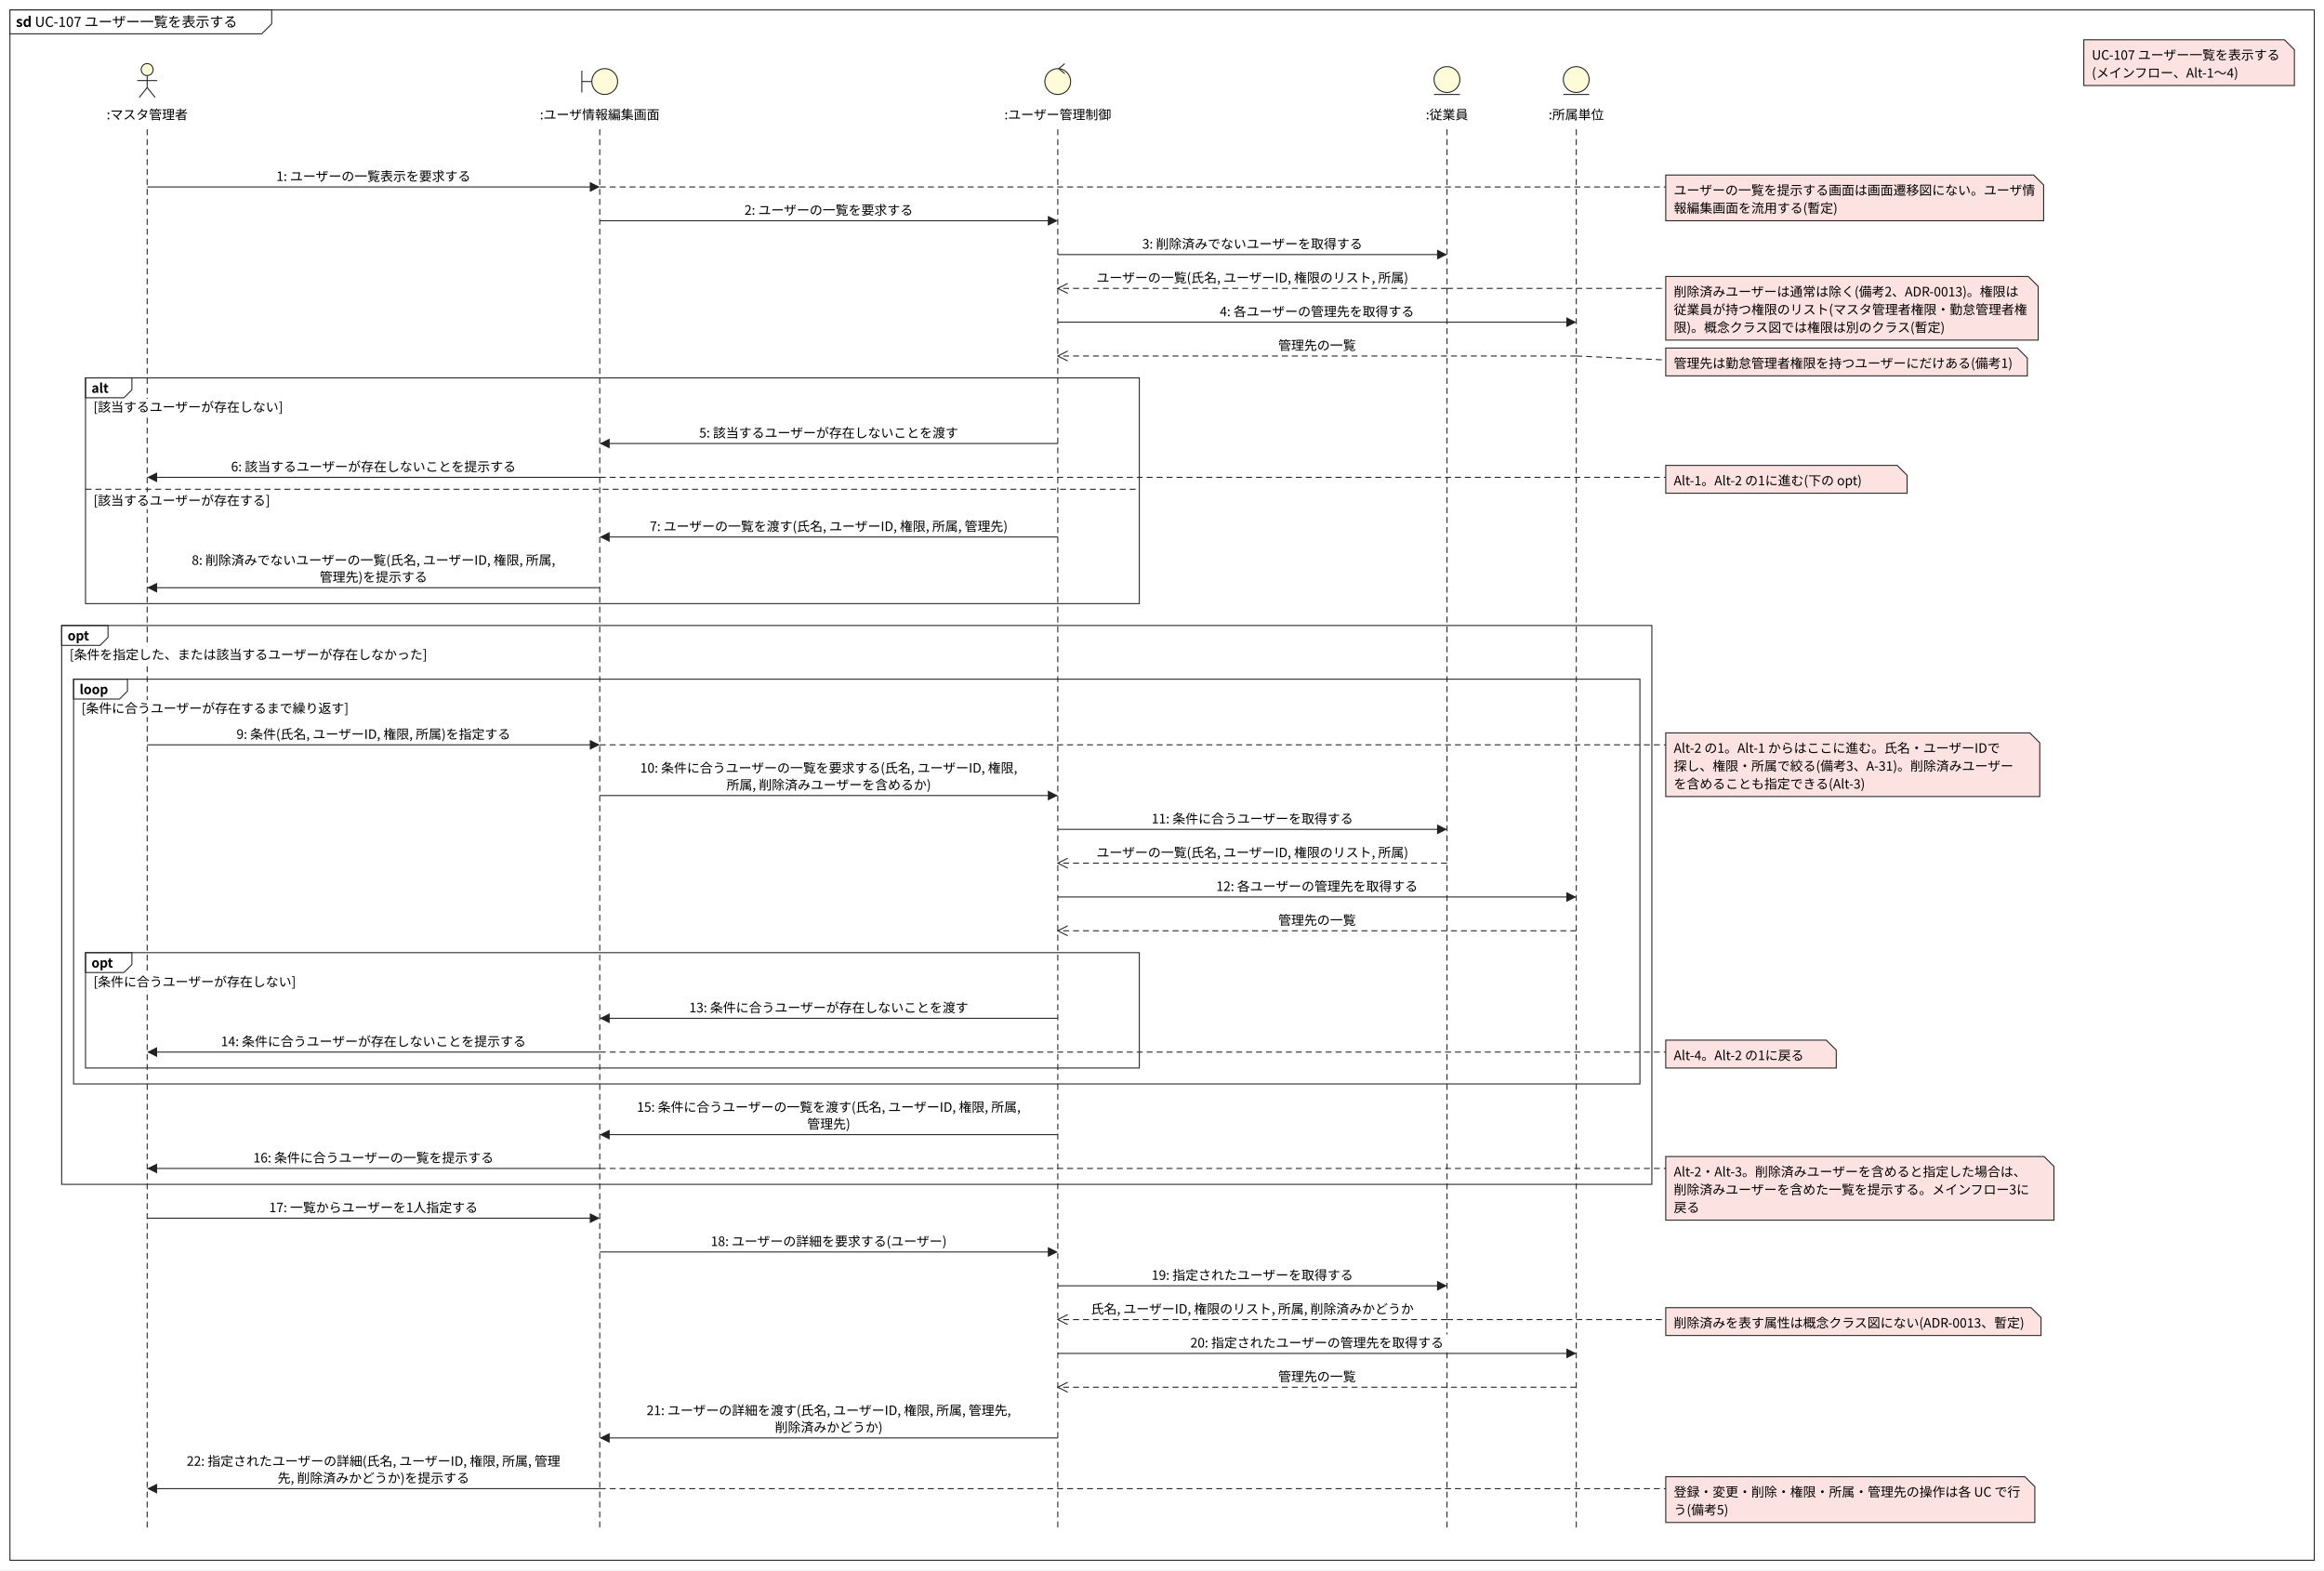
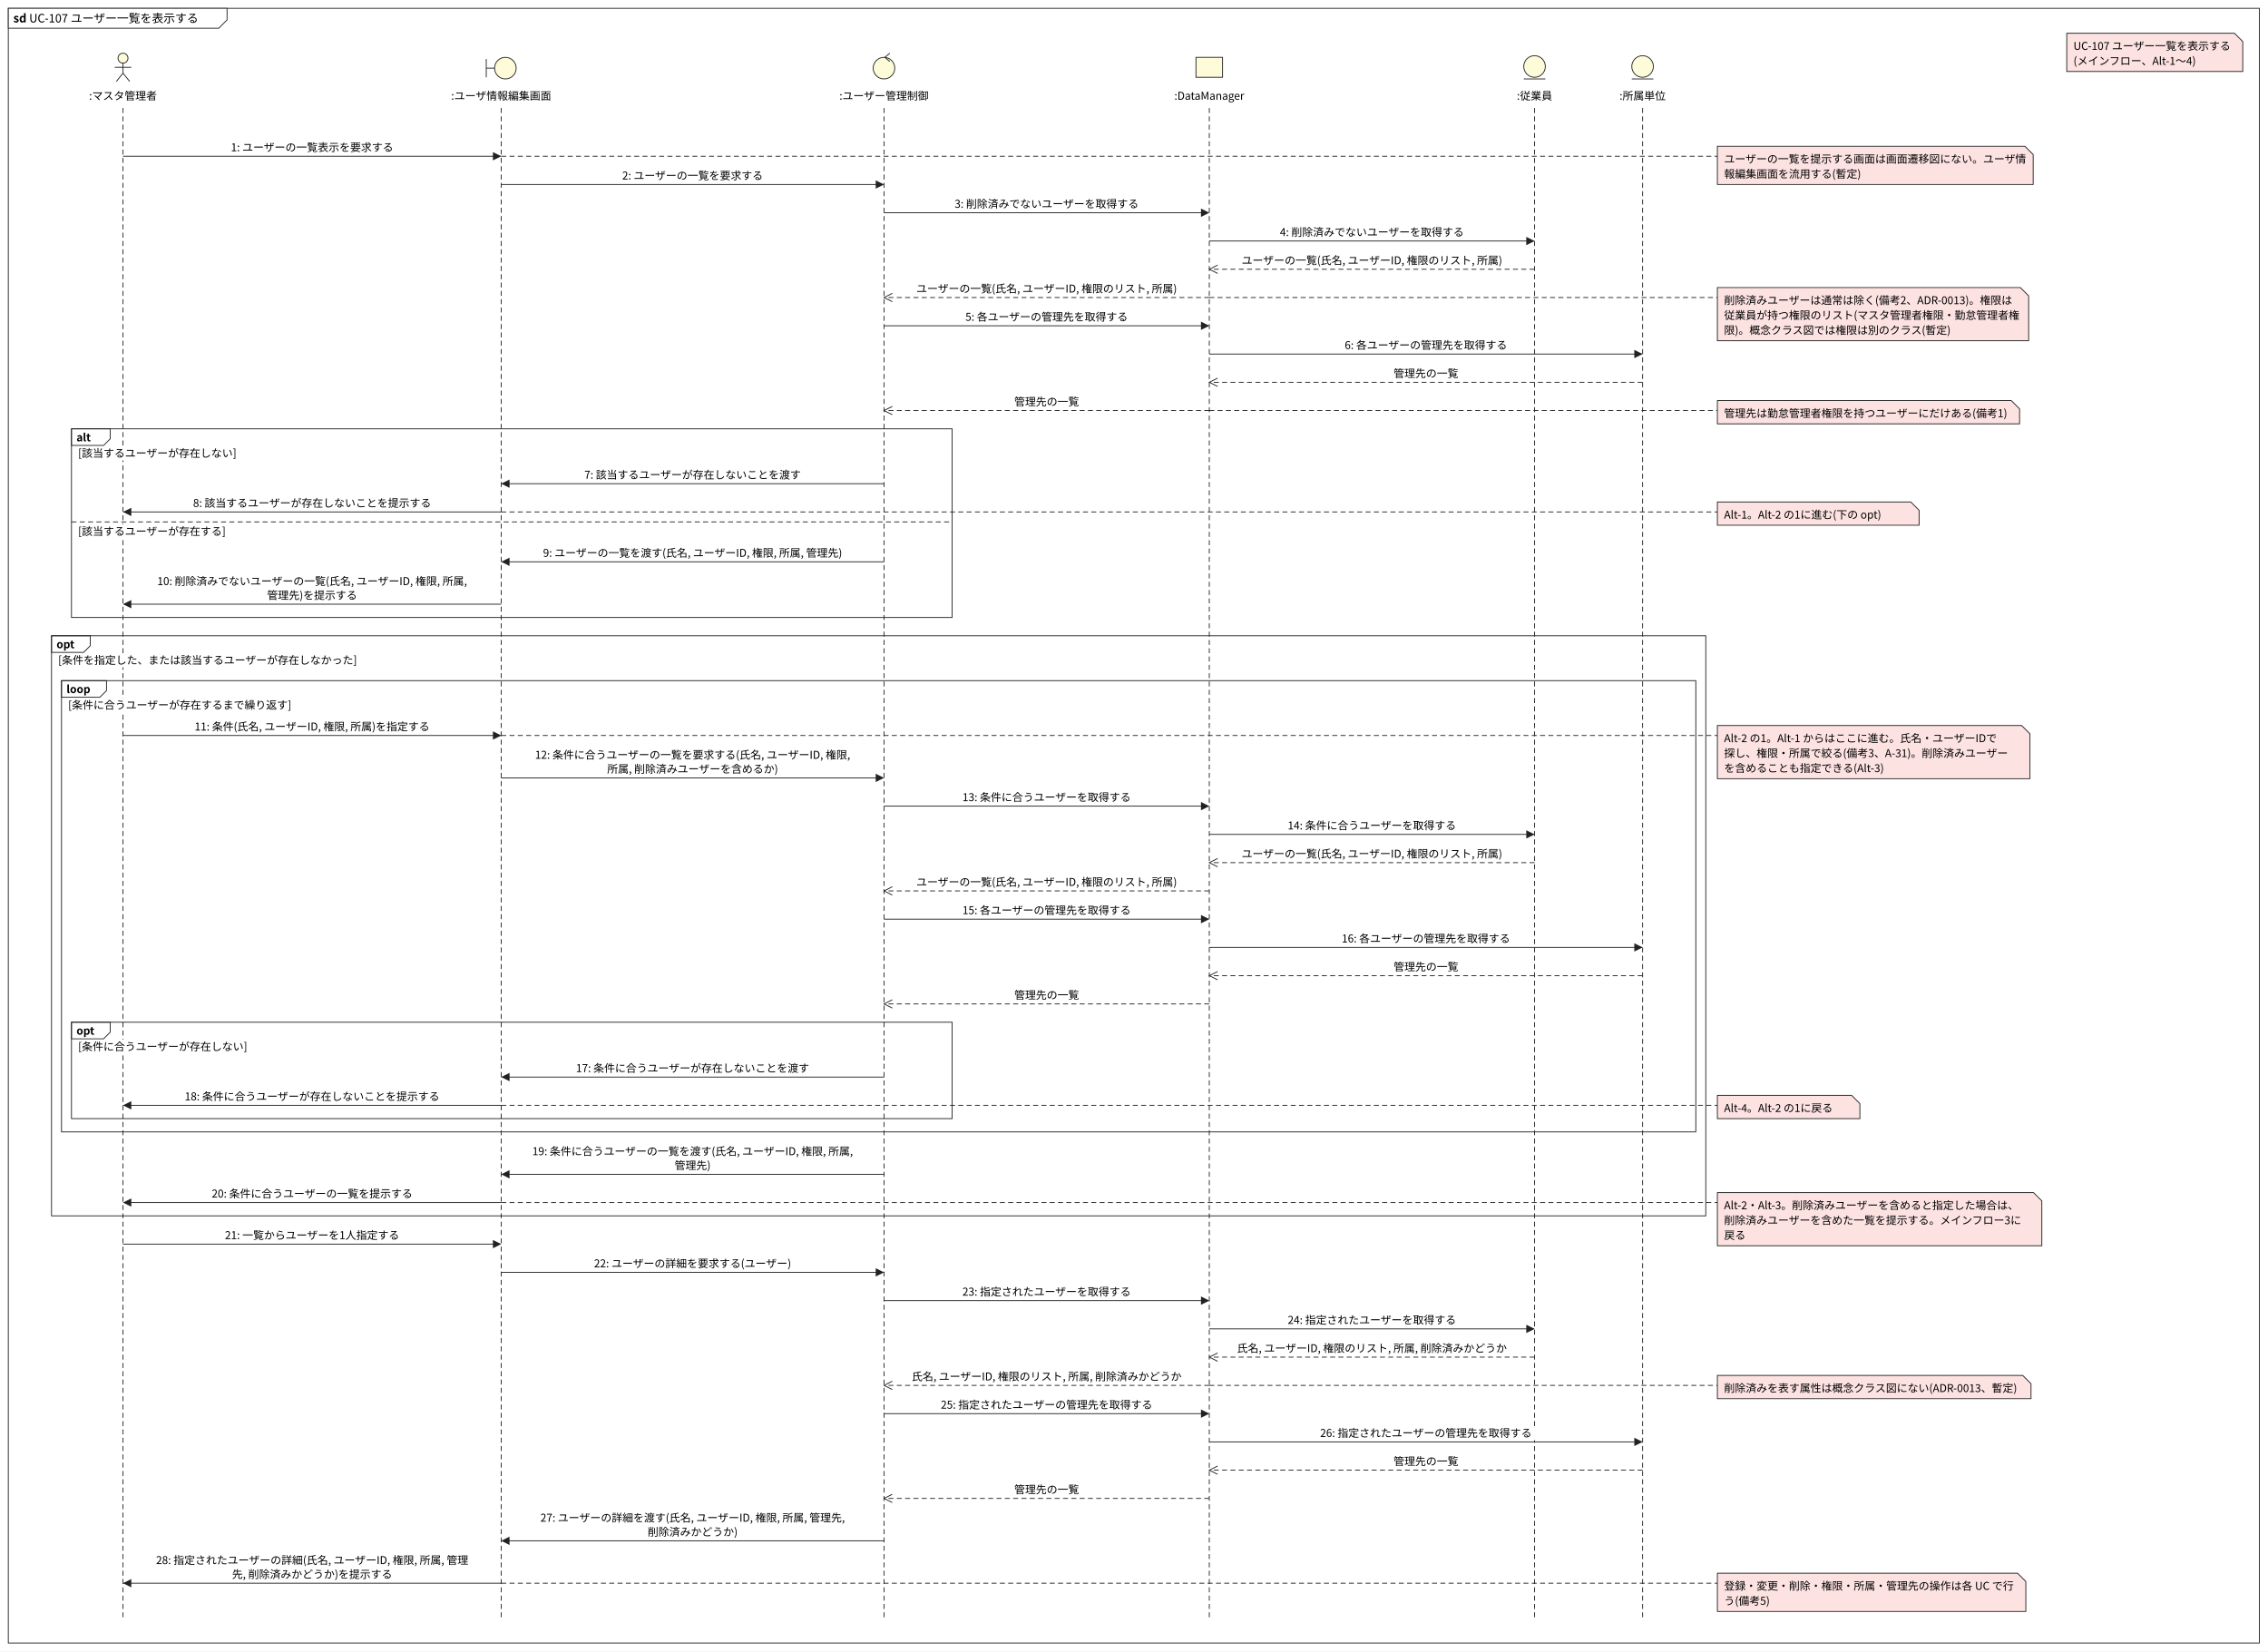
- <svg xmlns="http://www.w3.org/2000/svg" width="2337" height="1579" viewBox="0 0 2337 1579" font-family="'Noto Sans CJK JP','Noto Sans JP','Hiragino Sans','Yu Gothic','Meiryo','IPAGothic',sans-serif">
+ <svg xmlns="http://www.w3.org/2000/svg" width="2729" height="1987" viewBox="0 0 2729 1987" font-family="'Noto Sans CJK JP','Noto Sans JP','Hiragino Sans','Yu Gothic','Meiryo','IPAGothic',sans-serif">
  <rect width="100%" height="100%" fill="#fff" />
-   <rect x="10" y="10" width="2317.2" height="1559.0" fill="none" stroke="#222" />
+   <rect x="10" y="10" width="2708.6" height="1967.0" fill="none" stroke="#222" />
  <path d="M10 10 H273.2 V24 L263.2 34 H10 Z" fill="#fff" stroke="#222" />
  <line x1="148.0" y1="188.0" x2="602.1" y2="188.0" stroke="#222" stroke-width="1" />
  <polygon points="603.1,188.0 593.1,183.0 593.1,193.0" fill="#222" />
-   <line x1="603.1" y1="188.0" x2="1675.1" y2="188.0" stroke="#222" stroke-width="1" stroke-dasharray="6 4" />
+   <line x1="603.1" y1="188.0" x2="2066.5" y2="188.0" stroke="#222" stroke-width="1" stroke-dasharray="6 4" />
  <line x1="603.1" y1="222.0" x2="1062.7" y2="222.0" stroke="#222" stroke-width="1" />
  <polygon points="1063.7,222.0 1053.7,217.0 1053.7,227.0" fill="#222" />
  <line x1="1063.7" y1="256.0" x2="1454.1" y2="256.0" stroke="#222" stroke-width="1" />
  <polygon points="1455.1,256.0 1445.1,251.0 1445.1,261.0" fill="#222" />
-   <line x1="1455.1" y1="290.0" x2="1064.7" y2="290.0" stroke="#222" stroke-width="1" stroke-dasharray="6 4" />
-   <polyline points="1073.7,285.0 1063.7,290.0 1073.7,295.0" fill="none" stroke="#222" />
-   <line x1="1455.1" y1="290.0" x2="1675.1" y2="290.0" stroke="#222" stroke-width="1" stroke-dasharray="6 4" />
-   <line x1="1063.7" y1="324.0" x2="1584.1" y2="324.0" stroke="#222" stroke-width="1" />
-   <polygon points="1585.1,324.0 1575.1,319.0 1575.1,329.0" fill="#222" />
-   <line x1="1585.1" y1="358.0" x2="1064.7" y2="358.0" stroke="#222" stroke-width="1" stroke-dasharray="6 4" />
+   <line x1="1455.1" y1="290.0" x2="1845.5" y2="290.0" stroke="#222" stroke-width="1" />
+   <polygon points="1846.5,290.0 1836.5,285.0 1836.5,295.0" fill="#222" />
+   <line x1="1846.5" y1="324.0" x2="1456.1" y2="324.0" stroke="#222" stroke-width="1" stroke-dasharray="6 4" />
+   <polyline points="1465.1,319.0 1455.1,324.0 1465.1,329.0" fill="none" stroke="#222" />
+   <line x1="1455.1" y1="358.0" x2="1064.7" y2="358.0" stroke="#222" stroke-width="1" stroke-dasharray="6 4" />
  <polyline points="1073.7,353.0 1063.7,358.0 1073.7,363.0" fill="none" stroke="#222" />
-   <line x1="1585.1" y1="358.0" x2="1675.1" y2="362.0" stroke="#222" stroke-width="1" stroke-dasharray="6 4" />
-   <path d="M86 380 H132.62 V392 L124.62 400 H86 Z" fill="#fff" stroke="#222" />
-   <line x1="1063.7" y1="446.0" x2="604.1" y2="446.0" stroke="#222" stroke-width="1" />
-   <polygon points="603.1,446.0 613.1,441.0 613.1,451.0" fill="#222" />
-   <line x1="603.1" y1="480.0" x2="149.0" y2="480.0" stroke="#222" stroke-width="1" />
-   <polygon points="148.0,480.0 158.0,475.0 158.0,485.0" fill="#222" />
-   <line x1="603.1" y1="480.0" x2="1675.1" y2="480.0" stroke="#222" stroke-width="1" stroke-dasharray="6 4" />
-   <line x1="1063.7" y1="540.0" x2="604.1" y2="540.0" stroke="#222" stroke-width="1" />
-   <polygon points="603.1,540.0 613.1,535.0 613.1,545.0" fill="#222" />
-   <line x1="603.1" y1="591.0" x2="149.0" y2="591.0" stroke="#222" stroke-width="1" />
-   <polygon points="148.0,591.0 158.0,586.0 158.0,596.0" fill="#222" />
-   <rect x="86.0" y="380.0" width="1059.7" height="227.0" rx="0" fill="none" stroke="#222" />
-   <line x1="86.0" y1="492.0" x2="1145.7" y2="492.0" stroke="#222" stroke-width="1" stroke-dasharray="6 4" />
-   <path d="M62 629 H108.62 V641 L100.62 649 H62 Z" fill="#fff" stroke="#222" />
-   <path d="M74 683 H128.16 V695 L120.16 703 H74 Z" fill="#fff" stroke="#222" />
-   <line x1="148.0" y1="749.0" x2="602.1" y2="749.0" stroke="#222" stroke-width="1" />
-   <polygon points="603.1,749.0 593.1,744.0 593.1,754.0" fill="#222" />
-   <line x1="603.1" y1="749.0" x2="1675.1" y2="749.0" stroke="#222" stroke-width="1" stroke-dasharray="6 4" />
-   <line x1="603.1" y1="800.0" x2="1062.7" y2="800.0" stroke="#222" stroke-width="1" />
-   <polygon points="1063.7,800.0 1053.7,795.0 1053.7,805.0" fill="#222" />
-   <line x1="1063.7" y1="834.0" x2="1454.1" y2="834.0" stroke="#222" stroke-width="1" />
-   <polygon points="1455.1,834.0 1445.1,829.0 1445.1,839.0" fill="#222" />
-   <line x1="1455.1" y1="868.0" x2="1064.7" y2="868.0" stroke="#222" stroke-width="1" stroke-dasharray="6 4" />
-   <polyline points="1073.7,863.0 1063.7,868.0 1073.7,873.0" fill="none" stroke="#222" />
-   <line x1="1063.7" y1="902.0" x2="1584.1" y2="902.0" stroke="#222" stroke-width="1" />
-   <polygon points="1585.1,902.0 1575.1,897.0 1575.1,907.0" fill="#222" />
-   <line x1="1585.1" y1="936.0" x2="1064.7" y2="936.0" stroke="#222" stroke-width="1" stroke-dasharray="6 4" />
-   <polyline points="1073.7,931.0 1063.7,936.0 1073.7,941.0" fill="none" stroke="#222" />
-   <path d="M86 958 H132.62 V970 L124.62 978 H86 Z" fill="#fff" stroke="#222" />
-   <line x1="1063.7" y1="1024.0" x2="604.1" y2="1024.0" stroke="#222" stroke-width="1" />
-   <polygon points="603.1,1024.0 613.1,1019.0 613.1,1029.0" fill="#222" />
-   <line x1="603.1" y1="1058.0" x2="149.0" y2="1058.0" stroke="#222" stroke-width="1" />
-   <polygon points="148.0,1058.0 158.0,1053.0 158.0,1063.0" fill="#222" />
-   <line x1="603.1" y1="1058.0" x2="1675.1" y2="1058.0" stroke="#222" stroke-width="1" stroke-dasharray="6 4" />
-   <rect x="86.0" y="958.0" width="1059.7" height="116.0" rx="0" fill="none" stroke="#222" />
-   <rect x="74.0" y="683.0" width="1575.1" height="407.0" rx="0" fill="none" stroke="#222" />
-   <line x1="1063.7" y1="1141.0" x2="604.1" y2="1141.0" stroke="#222" stroke-width="1" />
-   <polygon points="603.1,1141.0 613.1,1136.0 613.1,1146.0" fill="#222" />
-   <line x1="603.1" y1="1175.0" x2="149.0" y2="1175.0" stroke="#222" stroke-width="1" />
-   <polygon points="148.0,1175.0 158.0,1170.0 158.0,1180.0" fill="#222" />
-   <line x1="603.1" y1="1175.0" x2="1675.1" y2="1175.0" stroke="#222" stroke-width="1" stroke-dasharray="6 4" />
-   <rect x="62.0" y="629.0" width="1599.1" height="562.0" rx="0" fill="none" stroke="#222" />
-   <line x1="148.0" y1="1225.0" x2="602.1" y2="1225.0" stroke="#222" stroke-width="1" />
-   <polygon points="603.1,1225.0 593.1,1220.0 593.1,1230.0" fill="#222" />
-   <line x1="603.1" y1="1259.0" x2="1062.7" y2="1259.0" stroke="#222" stroke-width="1" />
-   <polygon points="1063.7,1259.0 1053.7,1254.0 1053.7,1264.0" fill="#222" />
-   <line x1="1063.7" y1="1293.0" x2="1454.1" y2="1293.0" stroke="#222" stroke-width="1" />
-   <polygon points="1455.1,1293.0 1445.1,1288.0 1445.1,1298.0" fill="#222" />
-   <line x1="1455.1" y1="1327.0" x2="1064.7" y2="1327.0" stroke="#222" stroke-width="1" stroke-dasharray="6 4" />
-   <polyline points="1073.7,1322.0 1063.7,1327.0 1073.7,1332.0" fill="none" stroke="#222" />
-   <line x1="1455.1" y1="1327.0" x2="1675.1" y2="1327.0" stroke="#222" stroke-width="1" stroke-dasharray="6 4" />
-   <line x1="1063.7" y1="1361.0" x2="1584.1" y2="1361.0" stroke="#222" stroke-width="1" />
-   <polygon points="1585.1,1361.0 1575.1,1356.0 1575.1,1366.0" fill="#222" />
-   <line x1="1585.1" y1="1395.0" x2="1064.7" y2="1395.0" stroke="#222" stroke-width="1" stroke-dasharray="6 4" />
-   <polyline points="1073.7,1390.0 1063.7,1395.0 1073.7,1400.0" fill="none" stroke="#222" />
-   <line x1="1063.7" y1="1446.0" x2="604.1" y2="1446.0" stroke="#222" stroke-width="1" />
-   <polygon points="603.1,1446.0 613.1,1441.0 613.1,1451.0" fill="#222" />
-   <line x1="603.1" y1="1497.0" x2="149.0" y2="1497.0" stroke="#222" stroke-width="1" />
-   <polygon points="148.0,1497.0 158.0,1492.0 158.0,1502.0" fill="#222" />
-   <line x1="603.1" y1="1497.0" x2="1675.1" y2="1497.0" stroke="#222" stroke-width="1" stroke-dasharray="6 4" />
+   <line x1="1455.1" y1="358.0" x2="2066.5" y2="358.0" stroke="#222" stroke-width="1" stroke-dasharray="6 4" />
+   <line x1="1063.7" y1="392.0" x2="1454.1" y2="392.0" stroke="#222" stroke-width="1" />
+   <polygon points="1455.1,392.0 1445.1,387.0 1445.1,397.0" fill="#222" />
+   <line x1="1455.1" y1="426.0" x2="1975.5" y2="426.0" stroke="#222" stroke-width="1" />
+   <polygon points="1976.5,426.0 1966.5,421.0 1966.5,431.0" fill="#222" />
+   <line x1="1976.5" y1="460.0" x2="1456.1" y2="460.0" stroke="#222" stroke-width="1" stroke-dasharray="6 4" />
+   <polyline points="1465.1,455.0 1455.1,460.0 1465.1,465.0" fill="none" stroke="#222" />
+   <line x1="1455.1" y1="494.0" x2="1064.7" y2="494.0" stroke="#222" stroke-width="1" stroke-dasharray="6 4" />
+   <polyline points="1073.7,489.0 1063.7,494.0 1073.7,499.0" fill="none" stroke="#222" />
+   <line x1="1455.1" y1="494.0" x2="2066.5" y2="494.0" stroke="#222" stroke-width="1" stroke-dasharray="6 4" />
+   <path d="M86 516 H132.62 V528 L124.62 536 H86 Z" fill="#fff" stroke="#222" />
+   <line x1="1063.7" y1="582.0" x2="604.1" y2="582.0" stroke="#222" stroke-width="1" />
+   <polygon points="603.1,582.0 613.1,577.0 613.1,587.0" fill="#222" />
+   <line x1="603.1" y1="616.0" x2="149.0" y2="616.0" stroke="#222" stroke-width="1" />
+   <polygon points="148.0,616.0 158.0,611.0 158.0,621.0" fill="#222" />
+   <line x1="603.1" y1="616.0" x2="2066.5" y2="616.0" stroke="#222" stroke-width="1" stroke-dasharray="6 4" />
+   <line x1="1063.7" y1="676.0" x2="604.1" y2="676.0" stroke="#222" stroke-width="1" />
+   <polygon points="603.1,676.0 613.1,671.0 613.1,681.0" fill="#222" />
+   <line x1="603.1" y1="727.0" x2="149.0" y2="727.0" stroke="#222" stroke-width="1" />
+   <polygon points="148.0,727.0 158.0,722.0 158.0,732.0" fill="#222" />
+   <rect x="86.0" y="516.0" width="1059.7" height="227.0" rx="0" fill="none" stroke="#222" />
+   <line x1="86.0" y1="628.0" x2="1145.7" y2="628.0" stroke="#222" stroke-width="1" stroke-dasharray="6 4" />
+   <path d="M62 765 H108.62 V777 L100.62 785 H62 Z" fill="#fff" stroke="#222" />
+   <path d="M74 819 H128.16 V831 L120.16 839 H74 Z" fill="#fff" stroke="#222" />
+   <line x1="148.0" y1="885.0" x2="602.1" y2="885.0" stroke="#222" stroke-width="1" />
+   <polygon points="603.1,885.0 593.1,880.0 593.1,890.0" fill="#222" />
+   <line x1="603.1" y1="885.0" x2="2066.5" y2="885.0" stroke="#222" stroke-width="1" stroke-dasharray="6 4" />
+   <line x1="603.1" y1="936.0" x2="1062.7" y2="936.0" stroke="#222" stroke-width="1" />
+   <polygon points="1063.7,936.0 1053.7,931.0 1053.7,941.0" fill="#222" />
+   <line x1="1063.7" y1="970.0" x2="1454.1" y2="970.0" stroke="#222" stroke-width="1" />
+   <polygon points="1455.1,970.0 1445.1,965.0 1445.1,975.0" fill="#222" />
+   <line x1="1455.1" y1="1004.0" x2="1845.5" y2="1004.0" stroke="#222" stroke-width="1" />
+   <polygon points="1846.5,1004.0 1836.5,999.0 1836.5,1009.0" fill="#222" />
+   <line x1="1846.5" y1="1038.0" x2="1456.1" y2="1038.0" stroke="#222" stroke-width="1" stroke-dasharray="6 4" />
+   <polyline points="1465.1,1033.0 1455.1,1038.0 1465.1,1043.0" fill="none" stroke="#222" />
+   <line x1="1455.1" y1="1072.0" x2="1064.7" y2="1072.0" stroke="#222" stroke-width="1" stroke-dasharray="6 4" />
+   <polyline points="1073.7,1067.0 1063.7,1072.0 1073.7,1077.0" fill="none" stroke="#222" />
+   <line x1="1063.7" y1="1106.0" x2="1454.1" y2="1106.0" stroke="#222" stroke-width="1" />
+   <polygon points="1455.1,1106.0 1445.1,1101.0 1445.1,1111.0" fill="#222" />
+   <line x1="1455.1" y1="1140.0" x2="1975.5" y2="1140.0" stroke="#222" stroke-width="1" />
+   <polygon points="1976.5,1140.0 1966.5,1135.0 1966.5,1145.0" fill="#222" />
+   <line x1="1976.5" y1="1174.0" x2="1456.1" y2="1174.0" stroke="#222" stroke-width="1" stroke-dasharray="6 4" />
+   <polyline points="1465.1,1169.0 1455.1,1174.0 1465.1,1179.0" fill="none" stroke="#222" />
+   <line x1="1455.1" y1="1208.0" x2="1064.7" y2="1208.0" stroke="#222" stroke-width="1" stroke-dasharray="6 4" />
+   <polyline points="1073.7,1203.0 1063.7,1208.0 1073.7,1213.0" fill="none" stroke="#222" />
+   <path d="M86 1230 H132.62 V1242 L124.62 1250 H86 Z" fill="#fff" stroke="#222" />
+   <line x1="1063.7" y1="1296.0" x2="604.1" y2="1296.0" stroke="#222" stroke-width="1" />
+   <polygon points="603.1,1296.0 613.1,1291.0 613.1,1301.0" fill="#222" />
+   <line x1="603.1" y1="1330.0" x2="149.0" y2="1330.0" stroke="#222" stroke-width="1" />
+   <polygon points="148.0,1330.0 158.0,1325.0 158.0,1335.0" fill="#222" />
+   <line x1="603.1" y1="1330.0" x2="2066.5" y2="1330.0" stroke="#222" stroke-width="1" stroke-dasharray="6 4" />
+   <rect x="86.0" y="1230.0" width="1059.7" height="116.0" rx="0" fill="none" stroke="#222" />
+   <rect x="74.0" y="819.0" width="1966.5" height="543.0" rx="0" fill="none" stroke="#222" />
+   <line x1="1063.7" y1="1413.0" x2="604.1" y2="1413.0" stroke="#222" stroke-width="1" />
+   <polygon points="603.1,1413.0 613.1,1408.0 613.1,1418.0" fill="#222" />
+   <line x1="603.1" y1="1447.0" x2="149.0" y2="1447.0" stroke="#222" stroke-width="1" />
+   <polygon points="148.0,1447.0 158.0,1442.0 158.0,1452.0" fill="#222" />
+   <line x1="603.1" y1="1447.0" x2="2066.5" y2="1447.0" stroke="#222" stroke-width="1" stroke-dasharray="6 4" />
+   <rect x="62.0" y="765.0" width="1990.5" height="698.0" rx="0" fill="none" stroke="#222" />
+   <line x1="148.0" y1="1497.0" x2="602.1" y2="1497.0" stroke="#222" stroke-width="1" />
+   <polygon points="603.1,1497.0 593.1,1492.0 593.1,1502.0" fill="#222" />
+   <line x1="603.1" y1="1531.0" x2="1062.7" y2="1531.0" stroke="#222" stroke-width="1" />
+   <polygon points="1063.7,1531.0 1053.7,1526.0 1053.7,1536.0" fill="#222" />
+   <line x1="1063.7" y1="1565.0" x2="1454.1" y2="1565.0" stroke="#222" stroke-width="1" />
+   <polygon points="1455.1,1565.0 1445.1,1560.0 1445.1,1570.0" fill="#222" />
+   <line x1="1455.1" y1="1599.0" x2="1845.5" y2="1599.0" stroke="#222" stroke-width="1" />
+   <polygon points="1846.5,1599.0 1836.5,1594.0 1836.5,1604.0" fill="#222" />
+   <line x1="1846.5" y1="1633.0" x2="1456.1" y2="1633.0" stroke="#222" stroke-width="1" stroke-dasharray="6 4" />
+   <polyline points="1465.1,1628.0 1455.1,1633.0 1465.1,1638.0" fill="none" stroke="#222" />
+   <line x1="1455.1" y1="1667.0" x2="1064.7" y2="1667.0" stroke="#222" stroke-width="1" stroke-dasharray="6 4" />
+   <polyline points="1073.7,1662.0 1063.7,1667.0 1073.7,1672.0" fill="none" stroke="#222" />
+   <line x1="1455.1" y1="1667.0" x2="2066.5" y2="1667.0" stroke="#222" stroke-width="1" stroke-dasharray="6 4" />
+   <line x1="1063.7" y1="1701.0" x2="1454.1" y2="1701.0" stroke="#222" stroke-width="1" />
+   <polygon points="1455.1,1701.0 1445.1,1696.0 1445.1,1706.0" fill="#222" />
+   <line x1="1455.1" y1="1735.0" x2="1975.5" y2="1735.0" stroke="#222" stroke-width="1" />
+   <polygon points="1976.5,1735.0 1966.5,1730.0 1966.5,1740.0" fill="#222" />
+   <line x1="1976.5" y1="1769.0" x2="1456.1" y2="1769.0" stroke="#222" stroke-width="1" stroke-dasharray="6 4" />
+   <polyline points="1465.1,1764.0 1455.1,1769.0 1465.1,1774.0" fill="none" stroke="#222" />
+   <line x1="1455.1" y1="1803.0" x2="1064.7" y2="1803.0" stroke="#222" stroke-width="1" stroke-dasharray="6 4" />
+   <polyline points="1073.7,1798.0 1063.7,1803.0 1073.7,1808.0" fill="none" stroke="#222" />
+   <line x1="1063.7" y1="1854.0" x2="604.1" y2="1854.0" stroke="#222" stroke-width="1" />
+   <polygon points="603.1,1854.0 613.1,1849.0 613.1,1859.0" fill="#222" />
+   <line x1="603.1" y1="1905.0" x2="149.0" y2="1905.0" stroke="#222" stroke-width="1" />
+   <polygon points="148.0,1905.0 158.0,1900.0 158.0,1910.0" fill="#222" />
+   <line x1="603.1" y1="1905.0" x2="2066.5" y2="1905.0" stroke="#222" stroke-width="1" stroke-dasharray="6 4" />
  <circle cx="148" cy="70" r="6" fill="#fefbd8" stroke="#222" />
  <path d="M148 76 V88 M138 81 H158 M148 88 L140 98 M148 88 L156 98" fill="none" stroke="#222" />
-   <line x1="148.0" y1="130.0" x2="148.0" y2="1539.0" stroke="#222" stroke-width="1" stroke-dasharray="6 4" />
+   <line x1="148.0" y1="130.0" x2="148.0" y2="1947.0" stroke="#222" stroke-width="1" stroke-dasharray="6 4" />
  <circle cx="608.1" cy="82" r="13" fill="#fefbd8" stroke="#222" />
  <path d="M595.1 82 H585.1 M585.1 71 V93" fill="none" stroke="#222" />
-   <line x1="603.1" y1="130.0" x2="603.1" y2="1539.0" stroke="#222" stroke-width="1" stroke-dasharray="6 4" />
+   <line x1="603.1" y1="130.0" x2="603.1" y2="1947.0" stroke="#222" stroke-width="1" stroke-dasharray="6 4" />
  <circle cx="1063.66" cy="82" r="13" fill="#fefbd8" stroke="#222" />
  <path d="M1064.66 69 l6 -5 M1064.66 69 l6 5" fill="none" stroke="#222" />
-   <line x1="1063.7" y1="130.0" x2="1063.7" y2="1539.0" stroke="#222" stroke-width="1" stroke-dasharray="6 4" />
-   <circle cx="1455.06" cy="80" r="13" fill="#fefbd8" stroke="#222" />
-   <path d="M1442.06 95 H1468.06" fill="none" stroke="#222" />
-   <line x1="1455.1" y1="130.0" x2="1455.1" y2="1539.0" stroke="#222" stroke-width="1" stroke-dasharray="6 4" />
-   <circle cx="1585.06" cy="80" r="13" fill="#fefbd8" stroke="#222" />
-   <path d="M1572.06 95 H1598.06" fill="none" stroke="#222" />
-   <line x1="1585.1" y1="130.0" x2="1585.1" y2="1539.0" stroke="#222" stroke-width="1" stroke-dasharray="6 4" />
+   <line x1="1063.7" y1="130.0" x2="1063.7" y2="1947.0" stroke="#222" stroke-width="1" stroke-dasharray="6 4" />
+   <rect x="1439.06" y="69" width="32" height="24" fill="#fefbd8" stroke="#222" />
+   <line x1="1455.1" y1="130.0" x2="1455.1" y2="1947.0" stroke="#222" stroke-width="1" stroke-dasharray="6 4" />
+   <circle cx="1846.46" cy="80" r="13" fill="#fefbd8" stroke="#222" />
+   <path d="M1833.46 95 H1859.46" fill="none" stroke="#222" />
+   <line x1="1846.5" y1="130.0" x2="1846.5" y2="1947.0" stroke="#222" stroke-width="1" stroke-dasharray="6 4" />
+   <circle cx="1976.46" cy="80" r="13" fill="#fefbd8" stroke="#222" />
+   <path d="M1963.46 95 H1989.46" fill="none" stroke="#222" />
+   <line x1="1976.5" y1="130.0" x2="1976.5" y2="1947.0" stroke="#222" stroke-width="1" stroke-dasharray="6 4" />
  <rect x="271.2" y="169.0" width="208.6" height="17.0" fill="#fff" />
  <text x="375.6" y="182.0" font-size="13" text-anchor="middle">1: ユーザーの一覧表示を要求する</text>
  <rect x="742.1" y="203.0" width="182.6" height="17.0" fill="#fff" />
  <text x="833.4" y="216.0" font-size="13" text-anchor="middle">2: ユーザーの一覧を要求する</text>
  <rect x="1142.1" y="237.0" width="234.6" height="17.0" fill="#fff" />
  <text x="1259.4" y="250.0" font-size="13" text-anchor="middle">3: 削除済みでないユーザーを取得する</text>
-   <rect x="1083.2" y="271.0" width="352.4" height="17.0" fill="#fff" />
-   <text x="1259.4" y="284.0" font-size="13" text-anchor="middle">ユーザーの一覧(氏名, ユーザーID, 権限のリスト, 所属)</text>
-   <rect x="1220.1" y="305.0" width="208.6" height="17.0" fill="#fff" />
-   <text x="1324.4" y="318.0" font-size="13" text-anchor="middle">4: 各ユーザーの管理先を取得する</text>
-   <rect x="1283.4" y="339.0" width="82.0" height="17.0" fill="#fff" />
-   <text x="1324.4" y="352.0" font-size="13" text-anchor="middle">管理先の一覧</text>
-   <text x="92.0" y="395.0" font-size="13" text-anchor="start" font-weight="bold">alt</text>
-   <rect x="92.0" y="401.0" width="201.1" height="17.0" fill="#fff" />
-   <text x="94.0" y="414.0" font-size="13" text-anchor="start">[該当するユーザーが存在しない]</text>
-   <rect x="696.6" y="427.0" width="273.6" height="17.0" fill="#fff" />
-   <text x="833.4" y="440.0" font-size="13" text-anchor="middle">5: 該当するユーザーが存在しないことを渡す</text>
-   <rect x="225.7" y="461.0" width="299.6" height="17.0" fill="#fff" />
-   <text x="375.6" y="474.0" font-size="13" text-anchor="middle">6: 該当するユーザーが存在しないことを提示する</text>
-   <rect x="92.0" y="495.0" width="188.1" height="17.0" fill="#fff" />
-   <text x="94.0" y="508.0" font-size="13" text-anchor="start">[該当するユーザーが存在する]</text>
-   <rect x="625.3" y="521.0" width="416.1" height="17.0" fill="#fff" />
-   <text x="833.4" y="534.0" font-size="13" text-anchor="middle">7: ユーザーの一覧を渡す(氏名, ユーザーID, 権限, 所属, 管理先)</text>
-   <rect x="164.8" y="555.0" width="421.6" height="17.0" fill="#fff" />
-   <text x="375.6" y="568.0" font-size="13" text-anchor="middle">8: 削除済みでないユーザーの一覧(氏名, ユーザーID, 権限, 所属, </text>
-   <rect x="317.8" y="572.0" width="115.5" height="17.0" fill="#fff" />
-   <text x="375.6" y="585.0" font-size="13" text-anchor="middle">管理先)を提示する</text>
-   <text x="68.0" y="644.0" font-size="13" text-anchor="start" font-weight="bold">opt</text>
-   <rect x="68.0" y="650.0" width="370.1" height="17.0" fill="#fff" />
-   <text x="70.0" y="663.0" font-size="13" text-anchor="start">[条件を指定した、または該当するユーザーが存在しなかった]</text>
-   <text x="80.0" y="698.0" font-size="13" text-anchor="start" font-weight="bold">loop</text>
-   <rect x="80.0" y="704.0" width="279.1" height="17.0" fill="#fff" />
-   <text x="82.0" y="717.0" font-size="13" text-anchor="start">[条件に合うユーザーが存在するまで繰り返す]</text>
-   <rect x="214.0" y="730.0" width="323.0" height="17.0" fill="#fff" />
-   <text x="375.6" y="743.0" font-size="13" text-anchor="middle">9: 条件(氏名, ユーザーID, 権限, 所属)を指定する</text>
-   <rect x="619.9" y="764.0" width="427.0" height="17.0" fill="#fff" />
-   <text x="833.4" y="777.0" font-size="13" text-anchor="middle">10: 条件に合うユーザーの一覧を要求する(氏名, ユーザーID, 権限, </text>
-   <rect x="722.6" y="781.0" width="221.6" height="17.0" fill="#fff" />
-   <text x="833.4" y="794.0" font-size="13" text-anchor="middle">所属, 削除済みユーザーを含めるか)</text>
-   <rect x="1151.3" y="815.0" width="216.2" height="17.0" fill="#fff" />
-   <text x="1259.4" y="828.0" font-size="13" text-anchor="middle">11: 条件に合うユーザーを取得する</text>
-   <rect x="1083.2" y="849.0" width="352.4" height="17.0" fill="#fff" />
-   <text x="1259.4" y="862.0" font-size="13" text-anchor="middle">ユーザーの一覧(氏名, ユーザーID, 権限のリスト, 所属)</text>
-   <rect x="1216.3" y="883.0" width="216.2" height="17.0" fill="#fff" />
-   <text x="1324.4" y="896.0" font-size="13" text-anchor="middle">12: 各ユーザーの管理先を取得する</text>
-   <rect x="1283.4" y="917.0" width="82.0" height="17.0" fill="#fff" />
-   <text x="1324.4" y="930.0" font-size="13" text-anchor="middle">管理先の一覧</text>
-   <text x="92.0" y="973.0" font-size="13" text-anchor="start" font-weight="bold">opt</text>
-   <rect x="92.0" y="979.0" width="214.1" height="17.0" fill="#fff" />
-   <text x="94.0" y="992.0" font-size="13" text-anchor="start">[条件に合うユーザーが存在しない]</text>
-   <rect x="686.3" y="1005.0" width="294.2" height="17.0" fill="#fff" />
-   <text x="833.4" y="1018.0" font-size="13" text-anchor="middle">13: 条件に合うユーザーが存在しないことを渡す</text>
-   <rect x="215.5" y="1039.0" width="320.2" height="17.0" fill="#fff" />
-   <text x="375.6" y="1052.0" font-size="13" text-anchor="middle">14: 条件に合うユーザーが存在しないことを提示する</text>
-   <rect x="616.1" y="1105.0" width="434.6" height="17.0" fill="#fff" />
-   <text x="833.4" y="1118.0" font-size="13" text-anchor="middle">15: 条件に合うユーザーの一覧を渡す(氏名, ユーザーID, 権限, 所属,</text>
-   <rect x="804.3" y="1122.0" width="58.1" height="17.0" fill="#fff" />
-   <text x="833.4" y="1135.0" font-size="13" text-anchor="middle"> 管理先)</text>
-   <rect x="248.0" y="1156.0" width="255.2" height="17.0" fill="#fff" />
-   <text x="375.6" y="1169.0" font-size="13" text-anchor="middle">16: 条件に合うユーザーの一覧を提示する</text>
-   <rect x="263.7" y="1206.0" width="223.7" height="17.0" fill="#fff" />
-   <text x="375.6" y="1219.0" font-size="13" text-anchor="middle">17: 一覧からユーザーを1人指定する</text>
-   <rect x="704.8" y="1240.0" width="257.2" height="17.0" fill="#fff" />
-   <text x="833.4" y="1253.0" font-size="13" text-anchor="middle">18: ユーザーの詳細を要求する(ユーザー)</text>
-   <rect x="1151.3" y="1274.0" width="216.2" height="17.0" fill="#fff" />
-   <text x="1259.4" y="1287.0" font-size="13" text-anchor="middle">19: 指定されたユーザーを取得する</text>
-   <rect x="1076.7" y="1308.0" width="365.4" height="17.0" fill="#fff" />
-   <text x="1259.4" y="1321.0" font-size="13" text-anchor="middle">氏名, ユーザーID, 権限のリスト, 所属, 削除済みかどうか</text>
-   <rect x="1190.3" y="1342.0" width="268.2" height="17.0" fill="#fff" />
-   <text x="1324.4" y="1355.0" font-size="13" text-anchor="middle">20: 指定されたユーザーの管理先を取得する</text>
-   <rect x="1283.4" y="1376.0" width="82.0" height="17.0" fill="#fff" />
-   <text x="1324.4" y="1389.0" font-size="13" text-anchor="middle">管理先の一覧</text>
-   <rect x="617.8" y="1410.0" width="431.2" height="17.0" fill="#fff" />
-   <text x="833.4" y="1423.0" font-size="13" text-anchor="middle">21: ユーザーの詳細を渡す(氏名, ユーザーID, 権限, 所属, 管理先, </text>
-   <rect x="775.6" y="1427.0" width="115.5" height="17.0" fill="#fff" />
-   <text x="833.4" y="1440.0" font-size="13" text-anchor="middle">削除済みかどうか)</text>
-   <rect x="161.0" y="1461.0" width="429.1" height="17.0" fill="#fff" />
-   <text x="375.6" y="1474.0" font-size="13" text-anchor="middle">22: 指定されたユーザーの詳細(氏名, ユーザーID, 権限, 所属, 管理</text>
-   <rect x="271.2" y="1478.0" width="208.6" height="17.0" fill="#fff" />
-   <text x="375.6" y="1491.0" font-size="13" text-anchor="middle">先, 削除済みかどうか)を提示する</text>
+   <rect x="1533.5" y="271.0" width="234.6" height="17.0" fill="#fff" />
+   <text x="1650.8" y="284.0" font-size="13" text-anchor="middle">4: 削除済みでないユーザーを取得する</text>
+   <rect x="1474.6" y="305.0" width="352.4" height="17.0" fill="#fff" />
+   <text x="1650.8" y="318.0" font-size="13" text-anchor="middle">ユーザーの一覧(氏名, ユーザーID, 権限のリスト, 所属)</text>
+   <rect x="1083.2" y="339.0" width="352.4" height="17.0" fill="#fff" />
+   <text x="1259.4" y="352.0" font-size="13" text-anchor="middle">ユーザーの一覧(氏名, ユーザーID, 権限のリスト, 所属)</text>
+   <rect x="1155.1" y="373.0" width="208.6" height="17.0" fill="#fff" />
+   <text x="1259.4" y="386.0" font-size="13" text-anchor="middle">5: 各ユーザーの管理先を取得する</text>
+   <rect x="1611.5" y="407.0" width="208.6" height="17.0" fill="#fff" />
+   <text x="1715.8" y="420.0" font-size="13" text-anchor="middle">6: 各ユーザーの管理先を取得する</text>
+   <rect x="1674.8" y="441.0" width="82.0" height="17.0" fill="#fff" />
+   <text x="1715.8" y="454.0" font-size="13" text-anchor="middle">管理先の一覧</text>
+   <rect x="1218.4" y="475.0" width="82.0" height="17.0" fill="#fff" />
+   <text x="1259.4" y="488.0" font-size="13" text-anchor="middle">管理先の一覧</text>
+   <text x="92.0" y="531.0" font-size="13" text-anchor="start" font-weight="bold">alt</text>
+   <rect x="92.0" y="537.0" width="201.1" height="17.0" fill="#fff" />
+   <text x="94.0" y="550.0" font-size="13" text-anchor="start">[該当するユーザーが存在しない]</text>
+   <rect x="696.6" y="563.0" width="273.6" height="17.0" fill="#fff" />
+   <text x="833.4" y="576.0" font-size="13" text-anchor="middle">7: 該当するユーザーが存在しないことを渡す</text>
+   <rect x="225.7" y="597.0" width="299.6" height="17.0" fill="#fff" />
+   <text x="375.6" y="610.0" font-size="13" text-anchor="middle">8: 該当するユーザーが存在しないことを提示する</text>
+   <rect x="92.0" y="631.0" width="188.1" height="17.0" fill="#fff" />
+   <text x="94.0" y="644.0" font-size="13" text-anchor="start">[該当するユーザーが存在する]</text>
+   <rect x="625.3" y="657.0" width="416.1" height="17.0" fill="#fff" />
+   <text x="833.4" y="670.0" font-size="13" text-anchor="middle">9: ユーザーの一覧を渡す(氏名, ユーザーID, 権限, 所属, 管理先)</text>
+   <rect x="161.0" y="691.0" width="429.1" height="17.0" fill="#fff" />
+   <text x="375.6" y="704.0" font-size="13" text-anchor="middle">10: 削除済みでないユーザーの一覧(氏名, ユーザーID, 権限, 所属, </text>
+   <rect x="317.8" y="708.0" width="115.5" height="17.0" fill="#fff" />
+   <text x="375.6" y="721.0" font-size="13" text-anchor="middle">管理先)を提示する</text>
+   <text x="68.0" y="780.0" font-size="13" text-anchor="start" font-weight="bold">opt</text>
+   <rect x="68.0" y="786.0" width="370.1" height="17.0" fill="#fff" />
+   <text x="70.0" y="799.0" font-size="13" text-anchor="start">[条件を指定した、または該当するユーザーが存在しなかった]</text>
+   <text x="80.0" y="834.0" font-size="13" text-anchor="start" font-weight="bold">loop</text>
+   <rect x="80.0" y="840.0" width="279.1" height="17.0" fill="#fff" />
+   <text x="82.0" y="853.0" font-size="13" text-anchor="start">[条件に合うユーザーが存在するまで繰り返す]</text>
+   <rect x="210.3" y="866.0" width="330.6" height="17.0" fill="#fff" />
+   <text x="375.6" y="879.0" font-size="13" text-anchor="middle">11: 条件(氏名, ユーザーID, 権限, 所属)を指定する</text>
+   <rect x="619.9" y="900.0" width="427.0" height="17.0" fill="#fff" />
+   <text x="833.4" y="913.0" font-size="13" text-anchor="middle">12: 条件に合うユーザーの一覧を要求する(氏名, ユーザーID, 権限, </text>
+   <rect x="722.6" y="917.0" width="221.6" height="17.0" fill="#fff" />
+   <text x="833.4" y="930.0" font-size="13" text-anchor="middle">所属, 削除済みユーザーを含めるか)</text>
+   <rect x="1151.3" y="951.0" width="216.2" height="17.0" fill="#fff" />
+   <text x="1259.4" y="964.0" font-size="13" text-anchor="middle">13: 条件に合うユーザーを取得する</text>
+   <rect x="1542.7" y="985.0" width="216.2" height="17.0" fill="#fff" />
+   <text x="1650.8" y="998.0" font-size="13" text-anchor="middle">14: 条件に合うユーザーを取得する</text>
+   <rect x="1474.6" y="1019.0" width="352.4" height="17.0" fill="#fff" />
+   <text x="1650.8" y="1032.0" font-size="13" text-anchor="middle">ユーザーの一覧(氏名, ユーザーID, 権限のリスト, 所属)</text>
+   <rect x="1083.2" y="1053.0" width="352.4" height="17.0" fill="#fff" />
+   <text x="1259.4" y="1066.0" font-size="13" text-anchor="middle">ユーザーの一覧(氏名, ユーザーID, 権限のリスト, 所属)</text>
+   <rect x="1151.3" y="1087.0" width="216.2" height="17.0" fill="#fff" />
+   <text x="1259.4" y="1100.0" font-size="13" text-anchor="middle">15: 各ユーザーの管理先を取得する</text>
+   <rect x="1607.7" y="1121.0" width="216.2" height="17.0" fill="#fff" />
+   <text x="1715.8" y="1134.0" font-size="13" text-anchor="middle">16: 各ユーザーの管理先を取得する</text>
+   <rect x="1674.8" y="1155.0" width="82.0" height="17.0" fill="#fff" />
+   <text x="1715.8" y="1168.0" font-size="13" text-anchor="middle">管理先の一覧</text>
+   <rect x="1218.4" y="1189.0" width="82.0" height="17.0" fill="#fff" />
+   <text x="1259.4" y="1202.0" font-size="13" text-anchor="middle">管理先の一覧</text>
+   <text x="92.0" y="1245.0" font-size="13" text-anchor="start" font-weight="bold">opt</text>
+   <rect x="92.0" y="1251.0" width="214.1" height="17.0" fill="#fff" />
+   <text x="94.0" y="1264.0" font-size="13" text-anchor="start">[条件に合うユーザーが存在しない]</text>
+   <rect x="686.3" y="1277.0" width="294.2" height="17.0" fill="#fff" />
+   <text x="833.4" y="1290.0" font-size="13" text-anchor="middle">17: 条件に合うユーザーが存在しないことを渡す</text>
+   <rect x="215.5" y="1311.0" width="320.2" height="17.0" fill="#fff" />
+   <text x="375.6" y="1324.0" font-size="13" text-anchor="middle">18: 条件に合うユーザーが存在しないことを提示する</text>
+   <rect x="616.1" y="1377.0" width="434.6" height="17.0" fill="#fff" />
+   <text x="833.4" y="1390.0" font-size="13" text-anchor="middle">19: 条件に合うユーザーの一覧を渡す(氏名, ユーザーID, 権限, 所属,</text>
+   <rect x="804.3" y="1394.0" width="58.1" height="17.0" fill="#fff" />
+   <text x="833.4" y="1407.0" font-size="13" text-anchor="middle"> 管理先)</text>
+   <rect x="248.0" y="1428.0" width="255.2" height="17.0" fill="#fff" />
+   <text x="375.6" y="1441.0" font-size="13" text-anchor="middle">20: 条件に合うユーザーの一覧を提示する</text>
+   <rect x="263.7" y="1478.0" width="223.7" height="17.0" fill="#fff" />
+   <text x="375.6" y="1491.0" font-size="13" text-anchor="middle">21: 一覧からユーザーを1人指定する</text>
+   <rect x="704.8" y="1512.0" width="257.2" height="17.0" fill="#fff" />
+   <text x="833.4" y="1525.0" font-size="13" text-anchor="middle">22: ユーザーの詳細を要求する(ユーザー)</text>
+   <rect x="1151.3" y="1546.0" width="216.2" height="17.0" fill="#fff" />
+   <text x="1259.4" y="1559.0" font-size="13" text-anchor="middle">23: 指定されたユーザーを取得する</text>
+   <rect x="1542.7" y="1580.0" width="216.2" height="17.0" fill="#fff" />
+   <text x="1650.8" y="1593.0" font-size="13" text-anchor="middle">24: 指定されたユーザーを取得する</text>
+   <rect x="1468.1" y="1614.0" width="365.4" height="17.0" fill="#fff" />
+   <text x="1650.8" y="1627.0" font-size="13" text-anchor="middle">氏名, ユーザーID, 権限のリスト, 所属, 削除済みかどうか</text>
+   <rect x="1076.7" y="1648.0" width="365.4" height="17.0" fill="#fff" />
+   <text x="1259.4" y="1661.0" font-size="13" text-anchor="middle">氏名, ユーザーID, 権限のリスト, 所属, 削除済みかどうか</text>
+   <rect x="1125.3" y="1682.0" width="268.2" height="17.0" fill="#fff" />
+   <text x="1259.4" y="1695.0" font-size="13" text-anchor="middle">25: 指定されたユーザーの管理先を取得する</text>
+   <rect x="1581.7" y="1716.0" width="268.2" height="17.0" fill="#fff" />
+   <text x="1715.8" y="1729.0" font-size="13" text-anchor="middle">26: 指定されたユーザーの管理先を取得する</text>
+   <rect x="1674.8" y="1750.0" width="82.0" height="17.0" fill="#fff" />
+   <text x="1715.8" y="1763.0" font-size="13" text-anchor="middle">管理先の一覧</text>
+   <rect x="1218.4" y="1784.0" width="82.0" height="17.0" fill="#fff" />
+   <text x="1259.4" y="1797.0" font-size="13" text-anchor="middle">管理先の一覧</text>
+   <rect x="617.8" y="1818.0" width="431.2" height="17.0" fill="#fff" />
+   <text x="833.4" y="1831.0" font-size="13" text-anchor="middle">27: ユーザーの詳細を渡す(氏名, ユーザーID, 権限, 所属, 管理先, </text>
+   <rect x="775.6" y="1835.0" width="115.5" height="17.0" fill="#fff" />
+   <text x="833.4" y="1848.0" font-size="13" text-anchor="middle">削除済みかどうか)</text>
+   <rect x="161.0" y="1869.0" width="429.1" height="17.0" fill="#fff" />
+   <text x="375.6" y="1882.0" font-size="13" text-anchor="middle">28: 指定されたユーザーの詳細(氏名, ユーザーID, 権限, 所属, 管理</text>
+   <rect x="271.2" y="1886.0" width="208.6" height="17.0" fill="#fff" />
+   <text x="375.6" y="1899.0" font-size="13" text-anchor="middle">先, 削除済みかどうか)を提示する</text>
  <text x="148.0" y="120.0" font-size="13" text-anchor="middle">:マスタ管理者</text>
  <text x="603.1" y="120.0" font-size="13" text-anchor="middle">:ユーザ情報編集画面</text>
  <text x="1063.7" y="120.0" font-size="13" text-anchor="middle">:ユーザー管理制御</text>
-   <text x="1455.1" y="120.0" font-size="13" text-anchor="middle">:従業員</text>
-   <text x="1585.1" y="120.0" font-size="13" text-anchor="middle">:所属単位</text>
-   <path d="M1675.06 176 H2045.06 L2055.06 186 V222 H1675.06 Z" fill="#fde2e2" stroke="#222" />
-   <text x="1683.1" y="196.0" font-size="13" text-anchor="start">ユーザーの一覧を提示する画面は画面遷移図にない。ユーザ情</text>
-   <text x="1683.1" y="214.0" font-size="13" text-anchor="start">報編集画面を流用する(暫定)</text>
-   <path d="M1675.06 278 H2039.6 L2049.6 288 V342 H1675.06 Z" fill="#fde2e2" stroke="#222" />
-   <text x="1683.1" y="298.0" font-size="13" text-anchor="start">削除済みユーザーは通常は除く(備考2、ADR-0013)。権限は</text>
-   <text x="1683.1" y="316.0" font-size="13" text-anchor="start">従業員が持つ権限のリスト(マスタ管理者権限・勤怠管理者権</text>
-   <text x="1683.1" y="334.0" font-size="13" text-anchor="start">限)。概念クラス図では権限は別のクラス(暫定)</text>
-   <path d="M1675.06 350 H2028.68 L2038.68 360 V378 H1675.06 Z" fill="#fde2e2" stroke="#222" />
-   <text x="1683.1" y="370.0" font-size="13" text-anchor="start">管理先は勤怠管理者権限を持つユーザーにだけある(備考1)</text>
-   <path d="M1675.06 468 H1907.78 L1917.78 478 V496 H1675.06 Z" fill="#fde2e2" stroke="#222" />
-   <text x="1683.1" y="488.0" font-size="13" text-anchor="start">Alt-1。Alt-2 の1に進む(下の opt)</text>
-   <path d="M1675.06 737 H2041.16 L2051.16 747 V801 H1675.06 Z" fill="#fde2e2" stroke="#222" />
-   <text x="1683.1" y="757.0" font-size="13" text-anchor="start">Alt-2 の1。Alt-1 からはここに進む。氏名・ユーザーIDで</text>
-   <text x="1683.1" y="775.0" font-size="13" text-anchor="start">探し、権限・所属で絞る(備考3、A-31)。削除済みユーザー</text>
-   <text x="1683.1" y="793.0" font-size="13" text-anchor="start">を含めることも指定できる(Alt-3)</text>
-   <path d="M1675.06 1046 H1836.54 L1846.54 1056 V1074 H1675.06 Z" fill="#fde2e2" stroke="#222" />
-   <text x="1683.1" y="1066.0" font-size="13" text-anchor="start">Alt-4。Alt-2 の1に戻る</text>
-   <path d="M1675.06 1163 H2055.46 L2065.46 1173 V1227 H1675.06 Z" fill="#fde2e2" stroke="#222" />
-   <text x="1683.1" y="1183.0" font-size="13" text-anchor="start">Alt-2・Alt-3。削除済みユーザーを含めると指定した場合は、</text>
-   <text x="1683.1" y="1201.0" font-size="13" text-anchor="start">削除済みユーザーを含めた一覧を提示する。メインフロー3に</text>
-   <text x="1683.1" y="1219.0" font-size="13" text-anchor="start">戻る</text>
-   <path d="M1675.06 1315 H2042.46 L2052.46 1325 V1343 H1675.06 Z" fill="#fde2e2" stroke="#222" />
-   <text x="1683.1" y="1335.0" font-size="13" text-anchor="start">削除済みを表す属性は概念クラス図にない(ADR-0013、暫定)</text>
-   <path d="M1675.06 1485 H2036.22 L2046.22 1495 V1531 H1675.06 Z" fill="#fde2e2" stroke="#222" />
-   <text x="1683.1" y="1505.0" font-size="13" text-anchor="start">登録・変更・削除・権限・所属・管理先の操作は各 UC で行</text>
-   <text x="1683.1" y="1523.0" font-size="13" text-anchor="start">う(備考5)</text>
-   <path d="M2095.46 40 H2297.24 L2307.24 50 V86 H2095.46 Z" fill="#fde2e2" stroke="#222" />
-   <text x="2103.5" y="60.0" font-size="13" text-anchor="start">UC-107 ユーザー一覧を表示する</text>
-   <text x="2103.5" y="78.0" font-size="13" text-anchor="start">(メインフロー、Alt-1〜4)</text>
+   <text x="1455.1" y="120.0" font-size="13" text-anchor="middle">:DataManager</text>
+   <text x="1846.5" y="120.0" font-size="13" text-anchor="middle">:従業員</text>
+   <text x="1976.5" y="120.0" font-size="13" text-anchor="middle">:所属単位</text>
+   <path d="M2066.46 176 H2436.46 L2446.46 186 V222 H2066.46 Z" fill="#fde2e2" stroke="#222" />
+   <text x="2074.5" y="196.0" font-size="13" text-anchor="start">ユーザーの一覧を提示する画面は画面遷移図にない。ユーザ情</text>
+   <text x="2074.5" y="214.0" font-size="13" text-anchor="start">報編集画面を流用する(暫定)</text>
+   <path d="M2066.46 346 H2431 L2441 356 V410 H2066.46 Z" fill="#fde2e2" stroke="#222" />
+   <text x="2074.5" y="366.0" font-size="13" text-anchor="start">削除済みユーザーは通常は除く(備考2、ADR-0013)。権限は</text>
+   <text x="2074.5" y="384.0" font-size="13" text-anchor="start">従業員が持つ権限のリスト(マスタ管理者権限・勤怠管理者権</text>
+   <text x="2074.5" y="402.0" font-size="13" text-anchor="start">限)。概念クラス図では権限は別のクラス(暫定)</text>
+   <path d="M2066.46 482 H2420.08 L2430.08 492 V510 H2066.46 Z" fill="#fde2e2" stroke="#222" />
+   <text x="2074.5" y="502.0" font-size="13" text-anchor="start">管理先は勤怠管理者権限を持つユーザーにだけある(備考1)</text>
+   <path d="M2066.46 604 H2299.18 L2309.18 614 V632 H2066.46 Z" fill="#fde2e2" stroke="#222" />
+   <text x="2074.5" y="624.0" font-size="13" text-anchor="start">Alt-1。Alt-2 の1に進む(下の opt)</text>
+   <path d="M2066.46 873 H2432.56 L2442.56 883 V937 H2066.46 Z" fill="#fde2e2" stroke="#222" />
+   <text x="2074.5" y="893.0" font-size="13" text-anchor="start">Alt-2 の1。Alt-1 からはここに進む。氏名・ユーザーIDで</text>
+   <text x="2074.5" y="911.0" font-size="13" text-anchor="start">探し、権限・所属で絞る(備考3、A-31)。削除済みユーザー</text>
+   <text x="2074.5" y="929.0" font-size="13" text-anchor="start">を含めることも指定できる(Alt-3)</text>
+   <path d="M2066.46 1318 H2227.94 L2237.94 1328 V1346 H2066.46 Z" fill="#fde2e2" stroke="#222" />
+   <text x="2074.5" y="1338.0" font-size="13" text-anchor="start">Alt-4。Alt-2 の1に戻る</text>
+   <path d="M2066.46 1435 H2446.86 L2456.86 1445 V1499 H2066.46 Z" fill="#fde2e2" stroke="#222" />
+   <text x="2074.5" y="1455.0" font-size="13" text-anchor="start">Alt-2・Alt-3。削除済みユーザーを含めると指定した場合は、</text>
+   <text x="2074.5" y="1473.0" font-size="13" text-anchor="start">削除済みユーザーを含めた一覧を提示する。メインフロー3に</text>
+   <text x="2074.5" y="1491.0" font-size="13" text-anchor="start">戻る</text>
+   <path d="M2066.46 1655 H2433.86 L2443.86 1665 V1683 H2066.46 Z" fill="#fde2e2" stroke="#222" />
+   <text x="2074.5" y="1675.0" font-size="13" text-anchor="start">削除済みを表す属性は概念クラス図にない(ADR-0013、暫定)</text>
+   <path d="M2066.46 1893 H2427.62 L2437.62 1903 V1939 H2066.46 Z" fill="#fde2e2" stroke="#222" />
+   <text x="2074.5" y="1913.0" font-size="13" text-anchor="start">登録・変更・削除・権限・所属・管理先の操作は各 UC で行</text>
+   <text x="2074.5" y="1931.0" font-size="13" text-anchor="start">う(備考5)</text>
+   <path d="M2486.86 40 H2688.64 L2698.64 50 V86 H2486.86 Z" fill="#fde2e2" stroke="#222" />
+   <text x="2494.9" y="60.0" font-size="13" text-anchor="start">UC-107 ユーザー一覧を表示する</text>
+   <text x="2494.9" y="78.0" font-size="13" text-anchor="start">(メインフロー、Alt-1〜4)</text>
  <text x="16" y="27" font-size="14">
    <tspan font-weight="bold">sd</tspan> UC-107 ユーザー一覧を表示する</text>
</svg>
